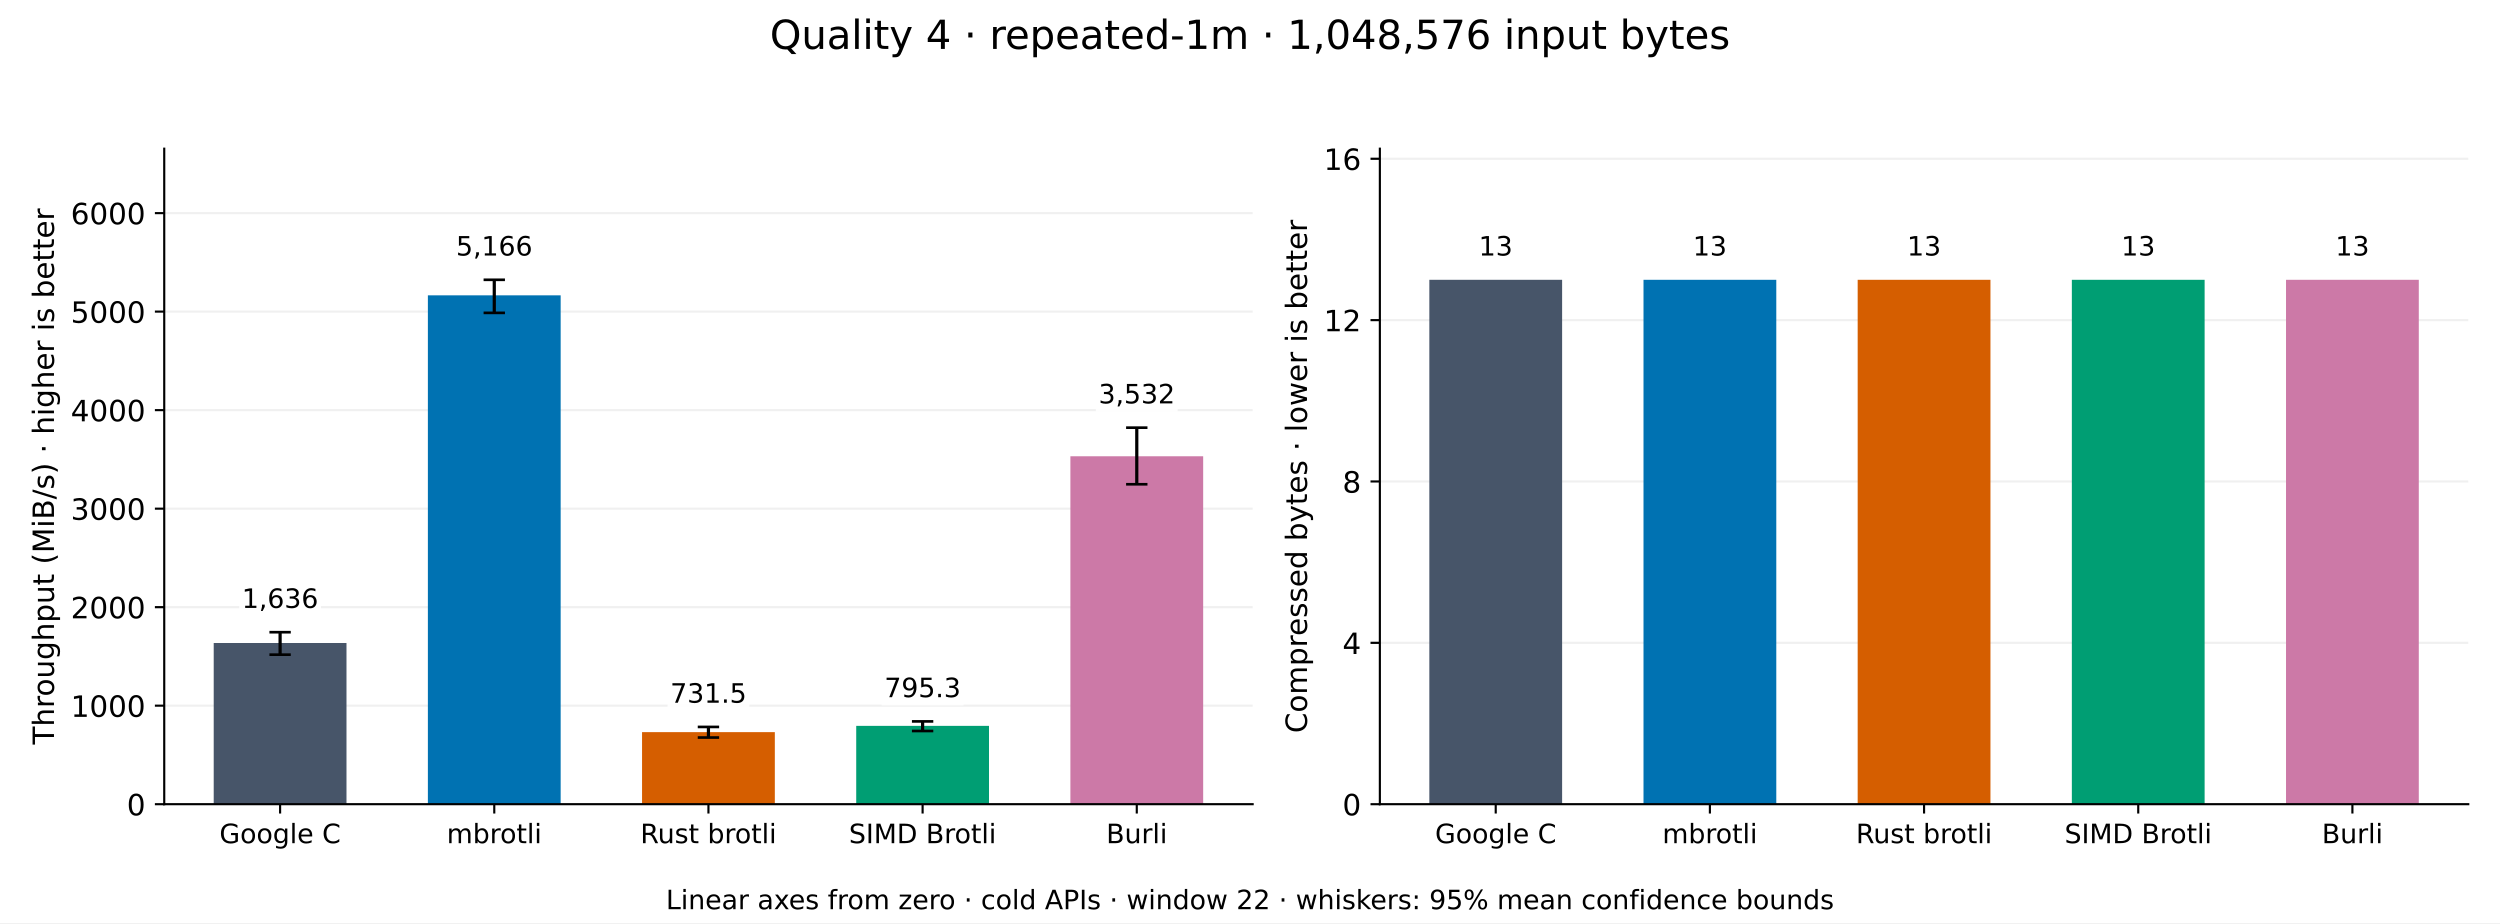
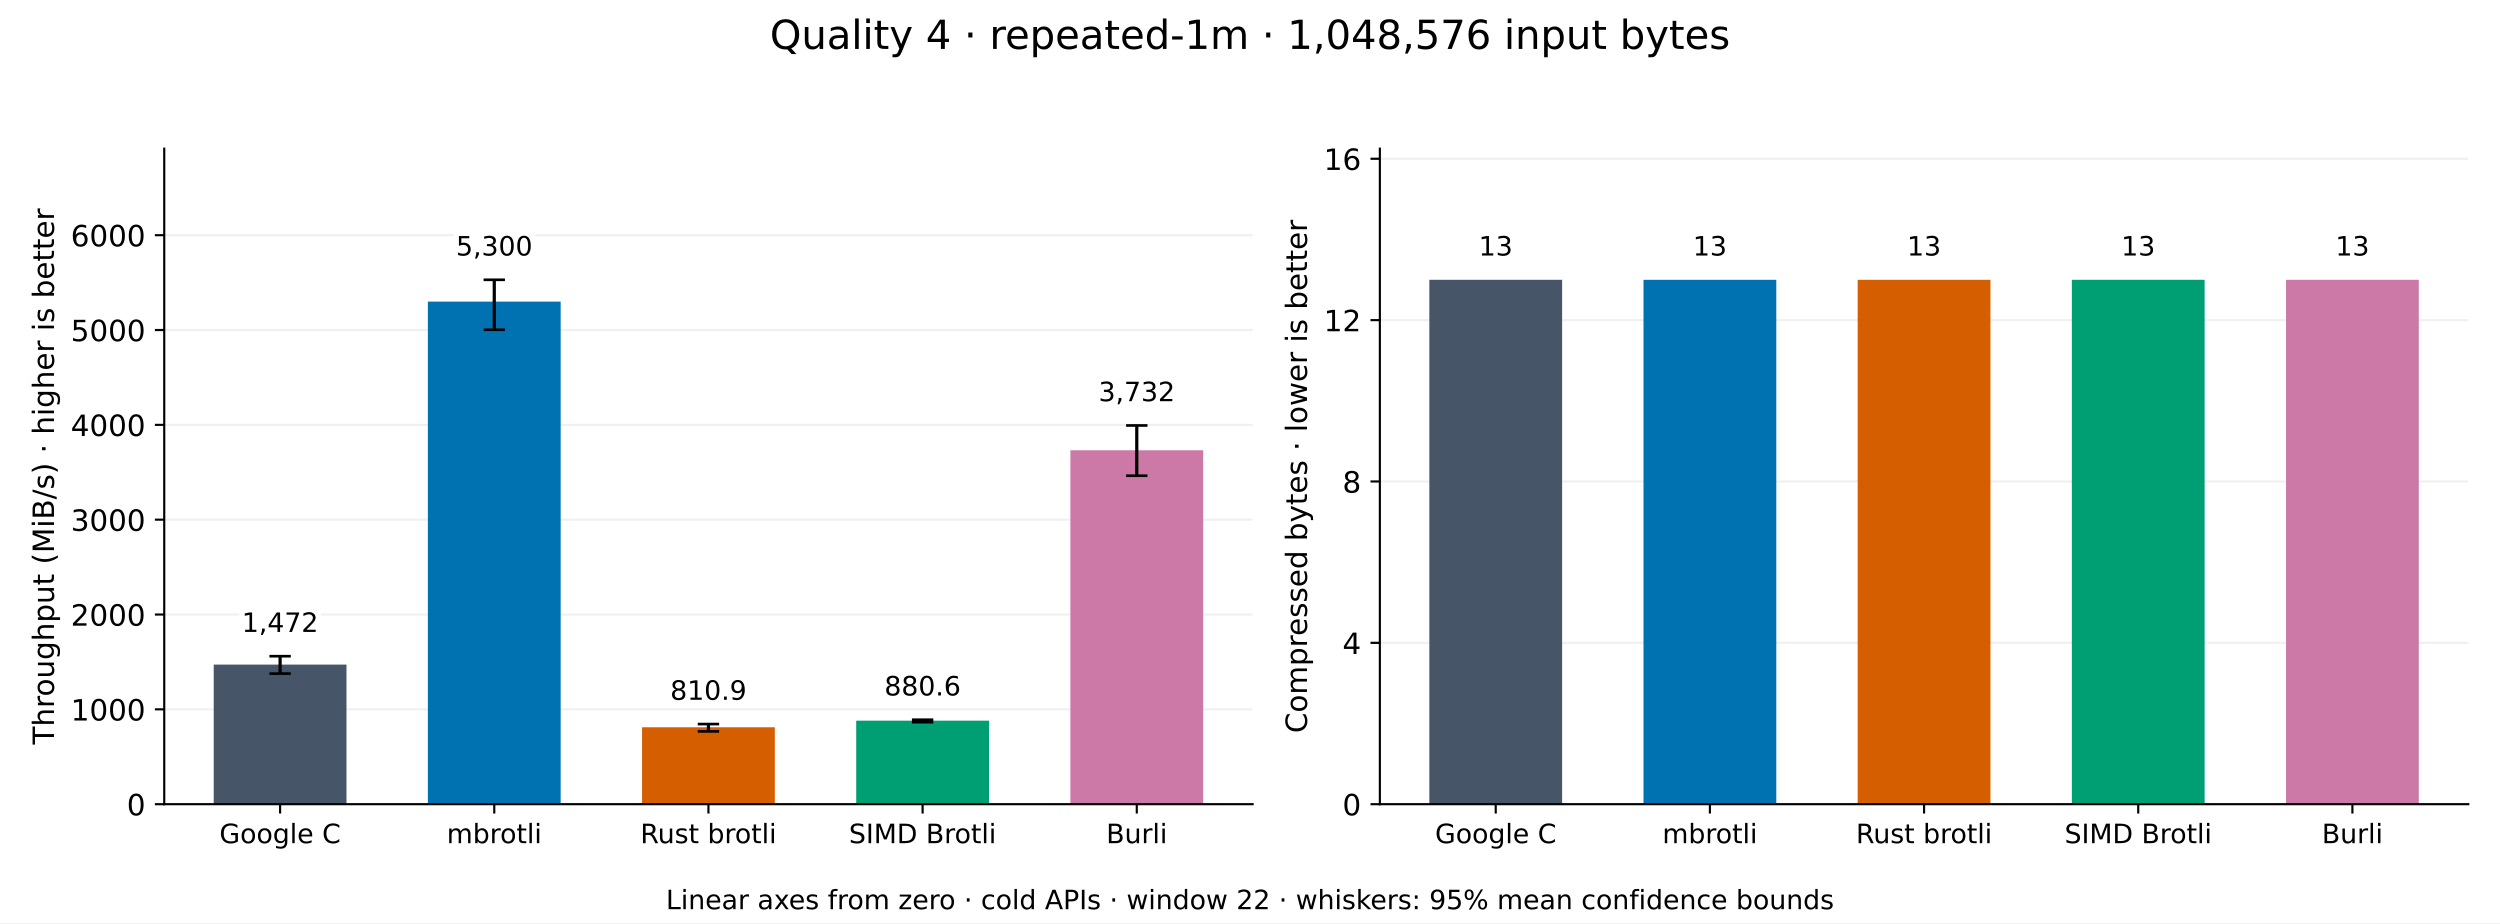
<svg xmlns="http://www.w3.org/2000/svg" xmlns:xlink="http://www.w3.org/1999/xlink" width="936pt" height="345.6pt" viewBox="0 0 936 345.6" version="1.1">
  <defs>
    <style type="text/css">*{stroke-linejoin: round; stroke-linecap: butt}</style>
  </defs>
  <g id="figure_1">
    <g id="patch_1">
      <path d="M 0 345.6 L 936 345.6 L 936 0 L 0 0 z " style="fill: #ffffff" />
    </g>
    <g id="axes_1">
      <g id="patch_2">
        <path d="M 61.49 301.088 L 468.99 301.088 L 468.99 55.666 L 61.49 55.666 z " style="fill: #ffffff" />
      </g>
      <g id="matplotlib.axis_1">
        <g id="xtick_1">
          <g id="line2d_1">
            <defs>
              <path id="m3d63aaa0ea" d="M 0 0 L 0 3.5 " style="stroke: #000000; stroke-width: 0.8" />
            </defs>
            <g>
              <use xlink:href="#m3d63aaa0ea" x="104.87" y="301.088" style="stroke: #000000; stroke-width: 0.8" />
            </g>
          </g>
          <g id="text_1">
            <text style="font-size: 10px; font-family: 'DejaVu Sans', 'Bitstream Vera Sans', 'Computer Modern Sans Serif', 'Lucida Grande', 'Verdana', 'Geneva', 'Lucid', 'Arial', 'Helvetica', 'Avant Garde', sans-serif; text-anchor: middle" x="104.87" y="315.686" transform="rotate(-0 104.8701 315.6864)">Google C</text>
          </g>
        </g>
        <g id="xtick_2">
          <g id="line2d_2">
            <g>
              <use xlink:href="#m3d63aaa0ea" x="185.055" y="301.088" style="stroke: #000000; stroke-width: 0.8" />
            </g>
          </g>
          <g id="text_2">
            <text style="font-size: 10px; font-family: 'DejaVu Sans', 'Bitstream Vera Sans', 'Computer Modern Sans Serif', 'Lucida Grande', 'Verdana', 'Geneva', 'Lucid', 'Arial', 'Helvetica', 'Avant Garde', sans-serif; text-anchor: middle" x="185.055" y="315.686" transform="rotate(-0 185.055 315.6864)">mbrotli</text>
          </g>
        </g>
        <g id="xtick_3">
          <g id="line2d_3">
            <g>
              <use xlink:href="#m3d63aaa0ea" x="265.24" y="301.088" style="stroke: #000000; stroke-width: 0.8" />
            </g>
          </g>
          <g id="text_3">
            <text style="font-size: 10px; font-family: 'DejaVu Sans', 'Bitstream Vera Sans', 'Computer Modern Sans Serif', 'Lucida Grande', 'Verdana', 'Geneva', 'Lucid', 'Arial', 'Helvetica', 'Avant Garde', sans-serif; text-anchor: middle" x="265.24" y="315.686" transform="rotate(-0 265.24 315.6864)">Rust brotli</text>
          </g>
        </g>
        <g id="xtick_4">
          <g id="line2d_4">
            <g>
              <use xlink:href="#m3d63aaa0ea" x="345.425" y="301.088" style="stroke: #000000; stroke-width: 0.8" />
            </g>
          </g>
          <g id="text_4">
            <text style="font-size: 10px; font-family: 'DejaVu Sans', 'Bitstream Vera Sans', 'Computer Modern Sans Serif', 'Lucida Grande', 'Verdana', 'Geneva', 'Lucid', 'Arial', 'Helvetica', 'Avant Garde', sans-serif; text-anchor: middle" x="345.425" y="315.686" transform="rotate(-0 345.425 315.6864)">SIMD Brotli</text>
          </g>
        </g>
        <g id="xtick_5">
          <g id="line2d_5">
            <g>
              <use xlink:href="#m3d63aaa0ea" x="425.61" y="301.088" style="stroke: #000000; stroke-width: 0.8" />
            </g>
          </g>
          <g id="text_5">
            <text style="font-size: 10px; font-family: 'DejaVu Sans', 'Bitstream Vera Sans', 'Computer Modern Sans Serif', 'Lucida Grande', 'Verdana', 'Geneva', 'Lucid', 'Arial', 'Helvetica', 'Avant Garde', sans-serif; text-anchor: middle" x="425.61" y="315.686" transform="rotate(-0 425.6099 315.6864)">Burli</text>
          </g>
        </g>
      </g>
      <g id="matplotlib.axis_2">
        <g id="ytick_1">
          <g id="line2d_6">
            <path d="M 61.49 301.088 L 468.99 301.088 " clip-path="url(#p4197ad3526)" style="fill: none; stroke: #b0b0b0; stroke-opacity: 0.18; stroke-width: 0.8; stroke-linecap: square" />
          </g>
          <g id="line2d_7">
            <defs>
              <path id="mb6c034703b" d="M 0 0 L -3.5 0 " style="stroke: #000000; stroke-width: 0.8" />
            </defs>
            <g>
              <use xlink:href="#mb6c034703b" x="61.49" y="301.088" style="stroke: #000000; stroke-width: 0.8" />
            </g>
          </g>
          <g id="text_6">
            <text style="font-size: 11px; font-family: 'DejaVu Sans', 'Bitstream Vera Sans', 'Computer Modern Sans Serif', 'Lucida Grande', 'Verdana', 'Geneva', 'Lucid', 'Arial', 'Helvetica', 'Avant Garde', sans-serif; text-anchor: end" x="54.49" y="305.267" transform="rotate(-0 54.49 305.2671)">0</text>
          </g>
        </g>
        <g id="ytick_2">
          <g id="line2d_8">
-             <path d="M 61.49 264.205 L 468.99 264.205 " clip-path="url(#p4197ad3526)" style="fill: none; stroke: #b0b0b0; stroke-opacity: 0.18; stroke-width: 0.8; stroke-linecap: square" />
+             <path d="M 61.49 265.583 L 468.99 265.583 " clip-path="url(#p4197ad3526)" style="fill: none; stroke: #b0b0b0; stroke-opacity: 0.18; stroke-width: 0.8; stroke-linecap: square" />
          </g>
          <g id="line2d_9">
            <g>
-               <use xlink:href="#mb6c034703b" x="61.49" y="264.205" style="stroke: #000000; stroke-width: 0.8" />
+               <use xlink:href="#mb6c034703b" x="61.49" y="265.583" style="stroke: #000000; stroke-width: 0.8" />
            </g>
          </g>
          <g id="text_7">
-             <text style="font-size: 11px; font-family: 'DejaVu Sans', 'Bitstream Vera Sans', 'Computer Modern Sans Serif', 'Lucida Grande', 'Verdana', 'Geneva', 'Lucid', 'Arial', 'Helvetica', 'Avant Garde', sans-serif; text-anchor: end" x="54.49" y="268.384" transform="rotate(-0 54.49 268.3841)">1000</text>
+             <text style="font-size: 11px; font-family: 'DejaVu Sans', 'Bitstream Vera Sans', 'Computer Modern Sans Serif', 'Lucida Grande', 'Verdana', 'Geneva', 'Lucid', 'Arial', 'Helvetica', 'Avant Garde', sans-serif; text-anchor: end" x="54.49" y="269.762" transform="rotate(-0 54.49 269.7624)">1000</text>
          </g>
        </g>
        <g id="ytick_3">
          <g id="line2d_10">
-             <path d="M 61.49 227.322 L 468.99 227.322 " clip-path="url(#p4197ad3526)" style="fill: none; stroke: #b0b0b0; stroke-opacity: 0.18; stroke-width: 0.8; stroke-linecap: square" />
+             <path d="M 61.49 230.078 L 468.99 230.078 " clip-path="url(#p4197ad3526)" style="fill: none; stroke: #b0b0b0; stroke-opacity: 0.18; stroke-width: 0.8; stroke-linecap: square" />
          </g>
          <g id="line2d_11">
            <g>
-               <use xlink:href="#mb6c034703b" x="61.49" y="227.322" style="stroke: #000000; stroke-width: 0.8" />
+               <use xlink:href="#mb6c034703b" x="61.49" y="230.078" style="stroke: #000000; stroke-width: 0.8" />
            </g>
          </g>
          <g id="text_8">
-             <text style="font-size: 11px; font-family: 'DejaVu Sans', 'Bitstream Vera Sans', 'Computer Modern Sans Serif', 'Lucida Grande', 'Verdana', 'Geneva', 'Lucid', 'Arial', 'Helvetica', 'Avant Garde', sans-serif; text-anchor: end" x="54.49" y="231.501" transform="rotate(-0 54.49 231.501)">2000</text>
+             <text style="font-size: 11px; font-family: 'DejaVu Sans', 'Bitstream Vera Sans', 'Computer Modern Sans Serif', 'Lucida Grande', 'Verdana', 'Geneva', 'Lucid', 'Arial', 'Helvetica', 'Avant Garde', sans-serif; text-anchor: end" x="54.49" y="234.258" transform="rotate(-0 54.49 234.2576)">2000</text>
          </g>
        </g>
        <g id="ytick_4">
          <g id="line2d_12">
-             <path d="M 61.49 190.439 L 468.99 190.439 " clip-path="url(#p4197ad3526)" style="fill: none; stroke: #b0b0b0; stroke-opacity: 0.18; stroke-width: 0.8; stroke-linecap: square" />
+             <path d="M 61.49 194.574 L 468.99 194.574 " clip-path="url(#p4197ad3526)" style="fill: none; stroke: #b0b0b0; stroke-opacity: 0.18; stroke-width: 0.8; stroke-linecap: square" />
          </g>
          <g id="line2d_13">
            <g>
-               <use xlink:href="#mb6c034703b" x="61.49" y="190.439" style="stroke: #000000; stroke-width: 0.8" />
+               <use xlink:href="#mb6c034703b" x="61.49" y="194.574" style="stroke: #000000; stroke-width: 0.8" />
            </g>
          </g>
          <g id="text_9">
-             <text style="font-size: 11px; font-family: 'DejaVu Sans', 'Bitstream Vera Sans', 'Computer Modern Sans Serif', 'Lucida Grande', 'Verdana', 'Geneva', 'Lucid', 'Arial', 'Helvetica', 'Avant Garde', sans-serif; text-anchor: end" x="54.49" y="194.618" transform="rotate(-0 54.49 194.6179)">3000</text>
+             <text style="font-size: 11px; font-family: 'DejaVu Sans', 'Bitstream Vera Sans', 'Computer Modern Sans Serif', 'Lucida Grande', 'Verdana', 'Geneva', 'Lucid', 'Arial', 'Helvetica', 'Avant Garde', sans-serif; text-anchor: end" x="54.49" y="198.753" transform="rotate(-0 54.49 198.7528)">3000</text>
          </g>
        </g>
        <g id="ytick_5">
          <g id="line2d_14">
-             <path d="M 61.49 153.556 L 468.99 153.556 " clip-path="url(#p4197ad3526)" style="fill: none; stroke: #b0b0b0; stroke-opacity: 0.18; stroke-width: 0.8; stroke-linecap: square" />
+             <path d="M 61.49 159.069 L 468.99 159.069 " clip-path="url(#p4197ad3526)" style="fill: none; stroke: #b0b0b0; stroke-opacity: 0.18; stroke-width: 0.8; stroke-linecap: square" />
          </g>
          <g id="line2d_15">
            <g>
-               <use xlink:href="#mb6c034703b" x="61.49" y="153.556" style="stroke: #000000; stroke-width: 0.8" />
+               <use xlink:href="#mb6c034703b" x="61.49" y="159.069" style="stroke: #000000; stroke-width: 0.8" />
            </g>
          </g>
          <g id="text_10">
-             <text style="font-size: 11px; font-family: 'DejaVu Sans', 'Bitstream Vera Sans', 'Computer Modern Sans Serif', 'Lucida Grande', 'Verdana', 'Geneva', 'Lucid', 'Arial', 'Helvetica', 'Avant Garde', sans-serif; text-anchor: end" x="54.49" y="157.735" transform="rotate(-0 54.49 157.7349)">4000</text>
+             <text style="font-size: 11px; font-family: 'DejaVu Sans', 'Bitstream Vera Sans', 'Computer Modern Sans Serif', 'Lucida Grande', 'Verdana', 'Geneva', 'Lucid', 'Arial', 'Helvetica', 'Avant Garde', sans-serif; text-anchor: end" x="54.49" y="163.248" transform="rotate(-0 54.49 163.2481)">4000</text>
          </g>
        </g>
        <g id="ytick_6">
          <g id="line2d_16">
-             <path d="M 61.49 116.673 L 468.99 116.673 " clip-path="url(#p4197ad3526)" style="fill: none; stroke: #b0b0b0; stroke-opacity: 0.18; stroke-width: 0.8; stroke-linecap: square" />
+             <path d="M 61.49 123.564 L 468.99 123.564 " clip-path="url(#p4197ad3526)" style="fill: none; stroke: #b0b0b0; stroke-opacity: 0.18; stroke-width: 0.8; stroke-linecap: square" />
          </g>
          <g id="line2d_17">
            <g>
-               <use xlink:href="#mb6c034703b" x="61.49" y="116.673" style="stroke: #000000; stroke-width: 0.8" />
+               <use xlink:href="#mb6c034703b" x="61.49" y="123.564" style="stroke: #000000; stroke-width: 0.8" />
            </g>
          </g>
          <g id="text_11">
-             <text style="font-size: 11px; font-family: 'DejaVu Sans', 'Bitstream Vera Sans', 'Computer Modern Sans Serif', 'Lucida Grande', 'Verdana', 'Geneva', 'Lucid', 'Arial', 'Helvetica', 'Avant Garde', sans-serif; text-anchor: end" x="54.49" y="120.852" transform="rotate(-0 54.49 120.8518)">5000</text>
+             <text style="font-size: 11px; font-family: 'DejaVu Sans', 'Bitstream Vera Sans', 'Computer Modern Sans Serif', 'Lucida Grande', 'Verdana', 'Geneva', 'Lucid', 'Arial', 'Helvetica', 'Avant Garde', sans-serif; text-anchor: end" x="54.49" y="127.743" transform="rotate(-0 54.49 127.7433)">5000</text>
          </g>
        </g>
        <g id="ytick_7">
          <g id="line2d_18">
-             <path d="M 61.49 79.79 L 468.99 79.79 " clip-path="url(#p4197ad3526)" style="fill: none; stroke: #b0b0b0; stroke-opacity: 0.18; stroke-width: 0.8; stroke-linecap: square" />
+             <path d="M 61.49 88.059 L 468.99 88.059 " clip-path="url(#p4197ad3526)" style="fill: none; stroke: #b0b0b0; stroke-opacity: 0.18; stroke-width: 0.8; stroke-linecap: square" />
          </g>
          <g id="line2d_19">
            <g>
-               <use xlink:href="#mb6c034703b" x="61.49" y="79.79" style="stroke: #000000; stroke-width: 0.8" />
+               <use xlink:href="#mb6c034703b" x="61.49" y="88.059" style="stroke: #000000; stroke-width: 0.8" />
            </g>
          </g>
          <g id="text_12">
-             <text style="font-size: 11px; font-family: 'DejaVu Sans', 'Bitstream Vera Sans', 'Computer Modern Sans Serif', 'Lucida Grande', 'Verdana', 'Geneva', 'Lucid', 'Arial', 'Helvetica', 'Avant Garde', sans-serif; text-anchor: end" x="54.49" y="83.969" transform="rotate(-0 54.49 83.96874)">6000</text>
+             <text style="font-size: 11px; font-family: 'DejaVu Sans', 'Bitstream Vera Sans', 'Computer Modern Sans Serif', 'Lucida Grande', 'Verdana', 'Geneva', 'Lucid', 'Arial', 'Helvetica', 'Avant Garde', sans-serif; text-anchor: end" x="54.49" y="92.239" transform="rotate(-0 54.49 92.23854)">6000</text>
          </g>
        </g>
        <g id="text_13">
          <text style="font-size: 11px; font-family: 'DejaVu Sans', 'Bitstream Vera Sans', 'Computer Modern Sans Serif', 'Lucida Grande', 'Verdana', 'Geneva', 'Lucid', 'Arial', 'Helvetica', 'Avant Garde', sans-serif; text-anchor: middle" x="20.207" y="178.377" transform="rotate(-90 20.20734 178.377)">Throughput (MiB/s) · higher is better</text>
        </g>
      </g>
      <g id="patch_3">
-         <path d="M 80.013 301.088 L 129.727 301.088 L 129.727 240.738 L 80.013 240.738 z " clip-path="url(#p4197ad3526)" style="fill: #475569" />
+         <path d="M 80.013 301.088 L 129.727 301.088 L 129.727 248.815 L 80.013 248.815 z " clip-path="url(#p4197ad3526)" style="fill: #475569" />
      </g>
      <g id="patch_4">
-         <path d="M 160.198 301.088 L 209.912 301.088 L 209.912 110.562 L 160.198 110.562 z " clip-path="url(#p4197ad3526)" style="fill: #0072b2" />
+         <path d="M 160.198 301.088 L 209.912 301.088 L 209.912 112.916 L 160.198 112.916 z " clip-path="url(#p4197ad3526)" style="fill: #0072b2" />
      </g>
      <g id="patch_5">
-         <path d="M 240.383 301.088 L 290.097 301.088 L 290.097 274.107 L 240.383 274.107 z " clip-path="url(#p4197ad3526)" style="fill: #d55e00" />
+         <path d="M 240.383 301.088 L 290.097 301.088 L 290.097 272.296 L 240.383 272.296 z " clip-path="url(#p4197ad3526)" style="fill: #d55e00" />
      </g>
      <g id="patch_6">
-         <path d="M 320.568 301.088 L 370.282 301.088 L 370.282 271.756 L 320.568 271.756 z " clip-path="url(#p4197ad3526)" style="fill: #009e73" />
+         <path d="M 320.568 301.088 L 370.282 301.088 L 370.282 269.821 L 320.568 269.821 z " clip-path="url(#p4197ad3526)" style="fill: #009e73" />
      </g>
      <g id="patch_7">
-         <path d="M 400.753 301.088 L 450.467 301.088 L 450.467 170.834 L 400.753 170.834 z " clip-path="url(#p4197ad3526)" style="fill: #cc79a7" />
+         <path d="M 400.753 301.088 L 450.467 301.088 L 450.467 168.578 L 400.753 168.578 z " clip-path="url(#p4197ad3526)" style="fill: #cc79a7" />
      </g>
      <g id="LineCollection_1">
-         <path d="M 104.87 245.106 L 104.87 236.686 " clip-path="url(#p4197ad3526)" style="fill: none; stroke: #000000; stroke-width: 1.2" />
-         <path d="M 185.055 117.131 L 185.055 104.75 " clip-path="url(#p4197ad3526)" style="fill: none; stroke: #000000; stroke-width: 1.2" />
-         <path d="M 265.24 276.137 L 265.24 272.173 " clip-path="url(#p4197ad3526)" style="fill: none; stroke: #000000; stroke-width: 1.2" />
-         <path d="M 345.425 273.68 L 345.425 270.104 " clip-path="url(#p4197ad3526)" style="fill: none; stroke: #000000; stroke-width: 1.2" />
-         <path d="M 425.61 181.299 L 425.61 160.115 " clip-path="url(#p4197ad3526)" style="fill: none; stroke: #000000; stroke-width: 1.2" />
+         <path d="M 104.87 252.206 L 104.87 245.675 " clip-path="url(#p4197ad3526)" style="fill: none; stroke: #000000; stroke-width: 1.2" />
+         <path d="M 185.055 123.449 L 185.055 104.75 " clip-path="url(#p4197ad3526)" style="fill: none; stroke: #000000; stroke-width: 1.2" />
+         <path d="M 265.24 273.843 L 265.24 271.083 " clip-path="url(#p4197ad3526)" style="fill: none; stroke: #000000; stroke-width: 1.2" />
+         <path d="M 345.425 270.391 L 345.425 269.462 " clip-path="url(#p4197ad3526)" style="fill: none; stroke: #000000; stroke-width: 1.2" />
+         <path d="M 425.61 178.124 L 425.61 159.294 " clip-path="url(#p4197ad3526)" style="fill: none; stroke: #000000; stroke-width: 1.2" />
      </g>
      <g id="line2d_20">
        <defs>
          <path id="ma4d3aa00d3" d="M 4 0 L -4 -0 " style="stroke: #000000" />
        </defs>
        <g clip-path="url(#p4197ad3526)">
-           <use xlink:href="#ma4d3aa00d3" x="104.87" y="245.106" style="fill: #1f77b4; stroke: #000000" />
-           <use xlink:href="#ma4d3aa00d3" x="185.055" y="117.131" style="fill: #1f77b4; stroke: #000000" />
-           <use xlink:href="#ma4d3aa00d3" x="265.24" y="276.137" style="fill: #1f77b4; stroke: #000000" />
-           <use xlink:href="#ma4d3aa00d3" x="345.425" y="273.68" style="fill: #1f77b4; stroke: #000000" />
-           <use xlink:href="#ma4d3aa00d3" x="425.61" y="181.299" style="fill: #1f77b4; stroke: #000000" />
+           <use xlink:href="#ma4d3aa00d3" x="104.87" y="252.206" style="fill: #1f77b4; stroke: #000000" />
+           <use xlink:href="#ma4d3aa00d3" x="185.055" y="123.449" style="fill: #1f77b4; stroke: #000000" />
+           <use xlink:href="#ma4d3aa00d3" x="265.24" y="273.843" style="fill: #1f77b4; stroke: #000000" />
+           <use xlink:href="#ma4d3aa00d3" x="345.425" y="270.391" style="fill: #1f77b4; stroke: #000000" />
+           <use xlink:href="#ma4d3aa00d3" x="425.61" y="178.124" style="fill: #1f77b4; stroke: #000000" />
        </g>
      </g>
      <g id="line2d_21">
        <g clip-path="url(#p4197ad3526)">
-           <use xlink:href="#ma4d3aa00d3" x="104.87" y="236.686" style="fill: #1f77b4; stroke: #000000" />
+           <use xlink:href="#ma4d3aa00d3" x="104.87" y="245.675" style="fill: #1f77b4; stroke: #000000" />
          <use xlink:href="#ma4d3aa00d3" x="185.055" y="104.75" style="fill: #1f77b4; stroke: #000000" />
-           <use xlink:href="#ma4d3aa00d3" x="265.24" y="272.173" style="fill: #1f77b4; stroke: #000000" />
-           <use xlink:href="#ma4d3aa00d3" x="345.425" y="270.104" style="fill: #1f77b4; stroke: #000000" />
-           <use xlink:href="#ma4d3aa00d3" x="425.61" y="160.115" style="fill: #1f77b4; stroke: #000000" />
+           <use xlink:href="#ma4d3aa00d3" x="265.24" y="271.083" style="fill: #1f77b4; stroke: #000000" />
+           <use xlink:href="#ma4d3aa00d3" x="345.425" y="269.462" style="fill: #1f77b4; stroke: #000000" />
+           <use xlink:href="#ma4d3aa00d3" x="425.61" y="159.294" style="fill: #1f77b4; stroke: #000000" />
        </g>
      </g>
      <g id="patch_8">
        <path d="M 61.49 301.088 L 61.49 55.666 " style="fill: none; stroke: #000000; stroke-width: 0.8; stroke-linejoin: miter; stroke-linecap: square" />
      </g>
      <g id="patch_9">
        <path d="M 61.49 301.088 L 468.99 301.088 " style="fill: none; stroke: #000000; stroke-width: 0.8; stroke-linejoin: miter; stroke-linecap: square" />
      </g>
      <g id="text_14">
        <g id="patch_10">
-           <path d="M 89.556 230.686 L 120.184 230.686 L 120.184 219.008 L 89.556 219.008 z " style="fill: #ffffff; opacity: 0.9" />
-         </g>
-         <text style="font-size: 10px; font-family: 'DejaVu Sans', 'Bitstream Vera Sans', 'Computer Modern Sans Serif', 'Lucida Grande', 'Verdana', 'Geneva', 'Lucid', 'Arial', 'Helvetica', 'Avant Garde', sans-serif; text-anchor: middle" x="104.87" y="227.606" transform="rotate(-0 104.8701 227.6063)">1,636</text>
+           <path d="M 89.556 239.675 L 120.184 239.675 L 120.184 227.997 L 89.556 227.997 z " style="fill: #ffffff; opacity: 0.9" />
+         </g>
+         <text style="font-size: 10px; font-family: 'DejaVu Sans', 'Bitstream Vera Sans', 'Computer Modern Sans Serif', 'Lucida Grande', 'Verdana', 'Geneva', 'Lucid', 'Arial', 'Helvetica', 'Avant Garde', sans-serif; text-anchor: middle" x="104.87" y="236.596" transform="rotate(-0 104.8701 236.5956)">1,472</text>
      </g>
      <g id="text_15">
        <g id="patch_11">
          <path d="M 169.741 98.75 L 200.369 98.75 L 200.369 87.072 L 169.741 87.072 z " style="fill: #ffffff; opacity: 0.9" />
        </g>
-         <text style="font-size: 10px; font-family: 'DejaVu Sans', 'Bitstream Vera Sans', 'Computer Modern Sans Serif', 'Lucida Grande', 'Verdana', 'Geneva', 'Lucid', 'Arial', 'Helvetica', 'Avant Garde', sans-serif; text-anchor: middle" x="185.055" y="95.671" transform="rotate(-0 185.055 95.67069)">5,166</text>
+         <text style="font-size: 10px; font-family: 'DejaVu Sans', 'Bitstream Vera Sans', 'Computer Modern Sans Serif', 'Lucida Grande', 'Verdana', 'Geneva', 'Lucid', 'Arial', 'Helvetica', 'Avant Garde', sans-serif; text-anchor: middle" x="185.055" y="95.671" transform="rotate(-0 185.055 95.67069)">5,300</text>
      </g>
      <g id="text_16">
        <g id="patch_12">
-           <path d="M 249.926 266.173 L 280.554 266.173 L 280.554 254.495 L 249.926 254.495 z " style="fill: #ffffff; opacity: 0.9" />
-         </g>
-         <text style="font-size: 10px; font-family: 'DejaVu Sans', 'Bitstream Vera Sans', 'Computer Modern Sans Serif', 'Lucida Grande', 'Verdana', 'Geneva', 'Lucid', 'Arial', 'Helvetica', 'Avant Garde', sans-serif; text-anchor: middle" x="265.24" y="263.093" transform="rotate(-0 265.24 263.0932)">731.5</text>
+           <path d="M 249.926 265.083 L 280.554 265.083 L 280.554 253.405 L 249.926 253.405 z " style="fill: #ffffff; opacity: 0.9" />
+         </g>
+         <text style="font-size: 10px; font-family: 'DejaVu Sans', 'Bitstream Vera Sans', 'Computer Modern Sans Serif', 'Lucida Grande', 'Verdana', 'Geneva', 'Lucid', 'Arial', 'Helvetica', 'Avant Garde', sans-serif; text-anchor: middle" x="265.24" y="262.004" transform="rotate(-0 265.24 262.0038)">810.9</text>
      </g>
      <g id="text_17">
        <g id="patch_13">
-           <path d="M 330.111 264.104 L 360.739 264.104 L 360.739 252.426 L 330.111 252.426 z " style="fill: #ffffff; opacity: 0.9" />
-         </g>
-         <text style="font-size: 10px; font-family: 'DejaVu Sans', 'Bitstream Vera Sans', 'Computer Modern Sans Serif', 'Lucida Grande', 'Verdana', 'Geneva', 'Lucid', 'Arial', 'Helvetica', 'Avant Garde', sans-serif; text-anchor: middle" x="345.425" y="261.024" transform="rotate(-0 345.425 261.0245)">795.3</text>
+           <path d="M 330.111 263.462 L 360.739 263.462 L 360.739 251.784 L 330.111 251.784 z " style="fill: #ffffff; opacity: 0.9" />
+         </g>
+         <text style="font-size: 10px; font-family: 'DejaVu Sans', 'Bitstream Vera Sans', 'Computer Modern Sans Serif', 'Lucida Grande', 'Verdana', 'Geneva', 'Lucid', 'Arial', 'Helvetica', 'Avant Garde', sans-serif; text-anchor: middle" x="345.425" y="260.382" transform="rotate(-0 345.425 260.3823)">880.6</text>
      </g>
      <g id="text_18">
        <g id="patch_14">
-           <path d="M 410.296 154.115 L 440.924 154.115 L 440.924 142.437 L 410.296 142.437 z " style="fill: #ffffff; opacity: 0.9" />
-         </g>
-         <text style="font-size: 10px; font-family: 'DejaVu Sans', 'Bitstream Vera Sans', 'Computer Modern Sans Serif', 'Lucida Grande', 'Verdana', 'Geneva', 'Lucid', 'Arial', 'Helvetica', 'Avant Garde', sans-serif; text-anchor: middle" x="425.61" y="151.035" transform="rotate(-0 425.6099 151.0352)">3,532</text>
+           <path d="M 410.296 153.294 L 440.924 153.294 L 440.924 141.616 L 410.296 141.616 z " style="fill: #ffffff; opacity: 0.9" />
+         </g>
+         <text style="font-size: 10px; font-family: 'DejaVu Sans', 'Bitstream Vera Sans', 'Computer Modern Sans Serif', 'Lucida Grande', 'Verdana', 'Geneva', 'Lucid', 'Arial', 'Helvetica', 'Avant Garde', sans-serif; text-anchor: middle" x="425.61" y="150.214" transform="rotate(-0 425.6099 150.2141)">3,732</text>
      </g>
    </g>
    <g id="axes_2">
      <g id="patch_15">
        <path d="M 516.62 301.088 L 924.12 301.088 L 924.12 55.666 L 516.62 55.666 z " style="fill: #ffffff" />
      </g>
      <g id="matplotlib.axis_3">
        <g id="xtick_6">
          <g id="line2d_22">
            <g>
              <use xlink:href="#m3d63aaa0ea" x="560" y="301.088" style="stroke: #000000; stroke-width: 0.8" />
            </g>
          </g>
          <g id="text_19">
            <text style="font-size: 10px; font-family: 'DejaVu Sans', 'Bitstream Vera Sans', 'Computer Modern Sans Serif', 'Lucida Grande', 'Verdana', 'Geneva', 'Lucid', 'Arial', 'Helvetica', 'Avant Garde', sans-serif; text-anchor: middle" x="560" y="315.686" transform="rotate(-0 560.0001 315.6864)">Google C</text>
          </g>
        </g>
        <g id="xtick_7">
          <g id="line2d_23">
            <g>
              <use xlink:href="#m3d63aaa0ea" x="640.185" y="301.088" style="stroke: #000000; stroke-width: 0.8" />
            </g>
          </g>
          <g id="text_20">
            <text style="font-size: 10px; font-family: 'DejaVu Sans', 'Bitstream Vera Sans', 'Computer Modern Sans Serif', 'Lucida Grande', 'Verdana', 'Geneva', 'Lucid', 'Arial', 'Helvetica', 'Avant Garde', sans-serif; text-anchor: middle" x="640.185" y="315.686" transform="rotate(-0 640.185 315.6864)">mbrotli</text>
          </g>
        </g>
        <g id="xtick_8">
          <g id="line2d_24">
            <g>
              <use xlink:href="#m3d63aaa0ea" x="720.37" y="301.088" style="stroke: #000000; stroke-width: 0.8" />
            </g>
          </g>
          <g id="text_21">
            <text style="font-size: 10px; font-family: 'DejaVu Sans', 'Bitstream Vera Sans', 'Computer Modern Sans Serif', 'Lucida Grande', 'Verdana', 'Geneva', 'Lucid', 'Arial', 'Helvetica', 'Avant Garde', sans-serif; text-anchor: middle" x="720.37" y="315.686" transform="rotate(-0 720.37 315.6864)">Rust brotli</text>
          </g>
        </g>
        <g id="xtick_9">
          <g id="line2d_25">
            <g>
              <use xlink:href="#m3d63aaa0ea" x="800.555" y="301.088" style="stroke: #000000; stroke-width: 0.8" />
            </g>
          </g>
          <g id="text_22">
            <text style="font-size: 10px; font-family: 'DejaVu Sans', 'Bitstream Vera Sans', 'Computer Modern Sans Serif', 'Lucida Grande', 'Verdana', 'Geneva', 'Lucid', 'Arial', 'Helvetica', 'Avant Garde', sans-serif; text-anchor: middle" x="800.555" y="315.686" transform="rotate(-0 800.555 315.6864)">SIMD Brotli</text>
          </g>
        </g>
        <g id="xtick_10">
          <g id="line2d_26">
            <g>
              <use xlink:href="#m3d63aaa0ea" x="880.74" y="301.088" style="stroke: #000000; stroke-width: 0.8" />
            </g>
          </g>
          <g id="text_23">
            <text style="font-size: 10px; font-family: 'DejaVu Sans', 'Bitstream Vera Sans', 'Computer Modern Sans Serif', 'Lucida Grande', 'Verdana', 'Geneva', 'Lucid', 'Arial', 'Helvetica', 'Avant Garde', sans-serif; text-anchor: middle" x="880.74" y="315.686" transform="rotate(-0 880.7399 315.6864)">Burli</text>
          </g>
        </g>
      </g>
      <g id="matplotlib.axis_4">
        <g id="ytick_8">
          <g id="line2d_27">
            <path d="M 516.62 301.088 L 924.12 301.088 " clip-path="url(#p87d790c929)" style="fill: none; stroke: #b0b0b0; stroke-opacity: 0.18; stroke-width: 0.8; stroke-linecap: square" />
          </g>
          <g id="line2d_28">
            <g>
              <use xlink:href="#mb6c034703b" x="516.62" y="301.088" style="stroke: #000000; stroke-width: 0.8" />
            </g>
          </g>
          <g id="text_24">
            <text style="font-size: 11px; font-family: 'DejaVu Sans', 'Bitstream Vera Sans', 'Computer Modern Sans Serif', 'Lucida Grande', 'Verdana', 'Geneva', 'Lucid', 'Arial', 'Helvetica', 'Avant Garde', sans-serif; text-anchor: end" x="509.62" y="305.267" transform="rotate(-0 509.62 305.2671)">0</text>
          </g>
        </g>
        <g id="ytick_9">
          <g id="line2d_29">
            <path d="M 516.62 240.676 L 924.12 240.676 " clip-path="url(#p87d790c929)" style="fill: none; stroke: #b0b0b0; stroke-opacity: 0.18; stroke-width: 0.8; stroke-linecap: square" />
          </g>
          <g id="line2d_30">
            <g>
              <use xlink:href="#mb6c034703b" x="516.62" y="240.676" style="stroke: #000000; stroke-width: 0.8" />
            </g>
          </g>
          <g id="text_25">
            <text style="font-size: 11px; font-family: 'DejaVu Sans', 'Bitstream Vera Sans', 'Computer Modern Sans Serif', 'Lucida Grande', 'Verdana', 'Geneva', 'Lucid', 'Arial', 'Helvetica', 'Avant Garde', sans-serif; text-anchor: end" x="509.62" y="244.856" transform="rotate(-0 509.62 244.8556)">4</text>
          </g>
        </g>
        <g id="ytick_10">
          <g id="line2d_31">
            <path d="M 516.62 180.265 L 924.12 180.265 " clip-path="url(#p87d790c929)" style="fill: none; stroke: #b0b0b0; stroke-opacity: 0.18; stroke-width: 0.8; stroke-linecap: square" />
          </g>
          <g id="line2d_32">
            <g>
              <use xlink:href="#mb6c034703b" x="516.62" y="180.265" style="stroke: #000000; stroke-width: 0.8" />
            </g>
          </g>
          <g id="text_26">
            <text style="font-size: 11px; font-family: 'DejaVu Sans', 'Bitstream Vera Sans', 'Computer Modern Sans Serif', 'Lucida Grande', 'Verdana', 'Geneva', 'Lucid', 'Arial', 'Helvetica', 'Avant Garde', sans-serif; text-anchor: end" x="509.62" y="184.444" transform="rotate(-0 509.62 184.444)">8</text>
          </g>
        </g>
        <g id="ytick_11">
          <g id="line2d_33">
            <path d="M 516.62 119.853 L 924.12 119.853 " clip-path="url(#p87d790c929)" style="fill: none; stroke: #b0b0b0; stroke-opacity: 0.18; stroke-width: 0.8; stroke-linecap: square" />
          </g>
          <g id="line2d_34">
            <g>
              <use xlink:href="#mb6c034703b" x="516.62" y="119.853" style="stroke: #000000; stroke-width: 0.8" />
            </g>
          </g>
          <g id="text_27">
            <text style="font-size: 11px; font-family: 'DejaVu Sans', 'Bitstream Vera Sans', 'Computer Modern Sans Serif', 'Lucida Grande', 'Verdana', 'Geneva', 'Lucid', 'Arial', 'Helvetica', 'Avant Garde', sans-serif; text-anchor: end" x="509.62" y="124.032" transform="rotate(-0 509.62 124.0324)">12</text>
          </g>
        </g>
        <g id="ytick_12">
          <g id="line2d_35">
            <path d="M 516.62 59.442 L 924.12 59.442 " clip-path="url(#p87d790c929)" style="fill: none; stroke: #b0b0b0; stroke-opacity: 0.18; stroke-width: 0.8; stroke-linecap: square" />
          </g>
          <g id="line2d_36">
            <g>
              <use xlink:href="#mb6c034703b" x="516.62" y="59.442" style="stroke: #000000; stroke-width: 0.8" />
            </g>
          </g>
          <g id="text_28">
            <text style="font-size: 11px; font-family: 'DejaVu Sans', 'Bitstream Vera Sans', 'Computer Modern Sans Serif', 'Lucida Grande', 'Verdana', 'Geneva', 'Lucid', 'Arial', 'Helvetica', 'Avant Garde', sans-serif; text-anchor: end" x="509.62" y="63.621" transform="rotate(-0 509.62 63.62083)">16</text>
          </g>
        </g>
        <g id="text_29">
          <text style="font-size: 11px; font-family: 'DejaVu Sans', 'Bitstream Vera Sans', 'Computer Modern Sans Serif', 'Lucida Grande', 'Verdana', 'Geneva', 'Lucid', 'Arial', 'Helvetica', 'Avant Garde', sans-serif; text-anchor: middle" x="489.335" y="178.377" transform="rotate(-90 489.3348 178.377)">Compressed bytes · lower is better</text>
        </g>
      </g>
      <g id="patch_16">
        <path d="M 535.143 301.088 L 584.857 301.088 L 584.857 104.75 L 535.143 104.75 z " clip-path="url(#p87d790c929)" style="fill: #475569" />
      </g>
      <g id="patch_17">
        <path d="M 615.328 301.088 L 665.042 301.088 L 665.042 104.75 L 615.328 104.75 z " clip-path="url(#p87d790c929)" style="fill: #0072b2" />
      </g>
      <g id="patch_18">
        <path d="M 695.513 301.088 L 745.227 301.088 L 745.227 104.75 L 695.513 104.75 z " clip-path="url(#p87d790c929)" style="fill: #d55e00" />
      </g>
      <g id="patch_19">
        <path d="M 775.698 301.088 L 825.412 301.088 L 825.412 104.75 L 775.698 104.75 z " clip-path="url(#p87d790c929)" style="fill: #009e73" />
      </g>
      <g id="patch_20">
        <path d="M 855.883 301.088 L 905.597 301.088 L 905.597 104.75 L 855.883 104.75 z " clip-path="url(#p87d790c929)" style="fill: #cc79a7" />
      </g>
      <g id="patch_21">
        <path d="M 516.62 301.088 L 516.62 55.666 " style="fill: none; stroke: #000000; stroke-width: 0.8; stroke-linejoin: miter; stroke-linecap: square" />
      </g>
      <g id="patch_22">
        <path d="M 516.62 301.088 L 924.12 301.088 " style="fill: none; stroke: #000000; stroke-width: 0.8; stroke-linejoin: miter; stroke-linecap: square" />
      </g>
      <g id="text_30">
        <g id="patch_23">
          <path d="M 552.638 98.75 L 567.363 98.75 L 567.363 87.072 L 552.638 87.072 z " style="fill: #ffffff; opacity: 0.9" />
        </g>
        <text style="font-size: 10px; font-family: 'DejaVu Sans', 'Bitstream Vera Sans', 'Computer Modern Sans Serif', 'Lucida Grande', 'Verdana', 'Geneva', 'Lucid', 'Arial', 'Helvetica', 'Avant Garde', sans-serif; text-anchor: middle" x="560" y="95.671" transform="rotate(-0 560.0001 95.67069)">13</text>
      </g>
      <g id="text_31">
        <g id="patch_24">
          <path d="M 632.823 98.75 L 647.548 98.75 L 647.548 87.072 L 632.823 87.072 z " style="fill: #ffffff; opacity: 0.9" />
        </g>
        <text style="font-size: 10px; font-family: 'DejaVu Sans', 'Bitstream Vera Sans', 'Computer Modern Sans Serif', 'Lucida Grande', 'Verdana', 'Geneva', 'Lucid', 'Arial', 'Helvetica', 'Avant Garde', sans-serif; text-anchor: middle" x="640.185" y="95.671" transform="rotate(-0 640.185 95.67069)">13</text>
      </g>
      <g id="text_32">
        <g id="patch_25">
          <path d="M 713.008 98.75 L 727.732 98.75 L 727.732 87.072 L 713.008 87.072 z " style="fill: #ffffff; opacity: 0.9" />
        </g>
        <text style="font-size: 10px; font-family: 'DejaVu Sans', 'Bitstream Vera Sans', 'Computer Modern Sans Serif', 'Lucida Grande', 'Verdana', 'Geneva', 'Lucid', 'Arial', 'Helvetica', 'Avant Garde', sans-serif; text-anchor: middle" x="720.37" y="95.671" transform="rotate(-0 720.37 95.67069)">13</text>
      </g>
      <g id="text_33">
        <g id="patch_26">
          <path d="M 793.192 98.75 L 807.917 98.75 L 807.917 87.072 L 793.192 87.072 z " style="fill: #ffffff; opacity: 0.9" />
        </g>
        <text style="font-size: 10px; font-family: 'DejaVu Sans', 'Bitstream Vera Sans', 'Computer Modern Sans Serif', 'Lucida Grande', 'Verdana', 'Geneva', 'Lucid', 'Arial', 'Helvetica', 'Avant Garde', sans-serif; text-anchor: middle" x="800.555" y="95.671" transform="rotate(-0 800.555 95.67069)">13</text>
      </g>
      <g id="text_34">
        <g id="patch_27">
          <path d="M 873.377 98.75 L 888.102 98.75 L 888.102 87.072 L 873.377 87.072 z " style="fill: #ffffff; opacity: 0.9" />
        </g>
        <text style="font-size: 10px; font-family: 'DejaVu Sans', 'Bitstream Vera Sans', 'Computer Modern Sans Serif', 'Lucida Grande', 'Verdana', 'Geneva', 'Lucid', 'Arial', 'Helvetica', 'Avant Garde', sans-serif; text-anchor: middle" x="880.74" y="95.671" transform="rotate(-0 880.7399 95.67069)">13</text>
      </g>
    </g>
    <g id="text_35">
      <text style="font-size: 15px; font-family: 'DejaVu Sans', 'Bitstream Vera Sans', 'Computer Modern Sans Serif', 'Lucida Grande', 'Verdana', 'Geneva', 'Lucid', 'Arial', 'Helvetica', 'Avant Garde', sans-serif; text-anchor: middle" x="468" y="18.31" transform="rotate(-0 468 18.30966)">Quality 4 · repeated-1m · 1,048,576 input bytes</text>
    </g>
    <g id="text_36">
      <text style="font-size: 10px; font-family: 'DejaVu Sans', 'Bitstream Vera Sans', 'Computer Modern Sans Serif', 'Lucida Grande', 'Verdana', 'Geneva', 'Lucid', 'Arial', 'Helvetica', 'Avant Garde', sans-serif; text-anchor: middle" x="468" y="340.416" transform="rotate(-0 468 340.416)">Linear axes from zero · cold APIs · window 22 · whiskers: 95% mean confidence bounds</text>
    </g>
  </g>
  <defs>
    <clipPath id="p4197ad3526">
      <rect x="61.49" y="55.666" width="407.5" height="245.422" />
    </clipPath>
    <clipPath id="p87d790c929">
      <rect x="516.62" y="55.666" width="407.5" height="245.422" />
    </clipPath>
  </defs>
</svg>
